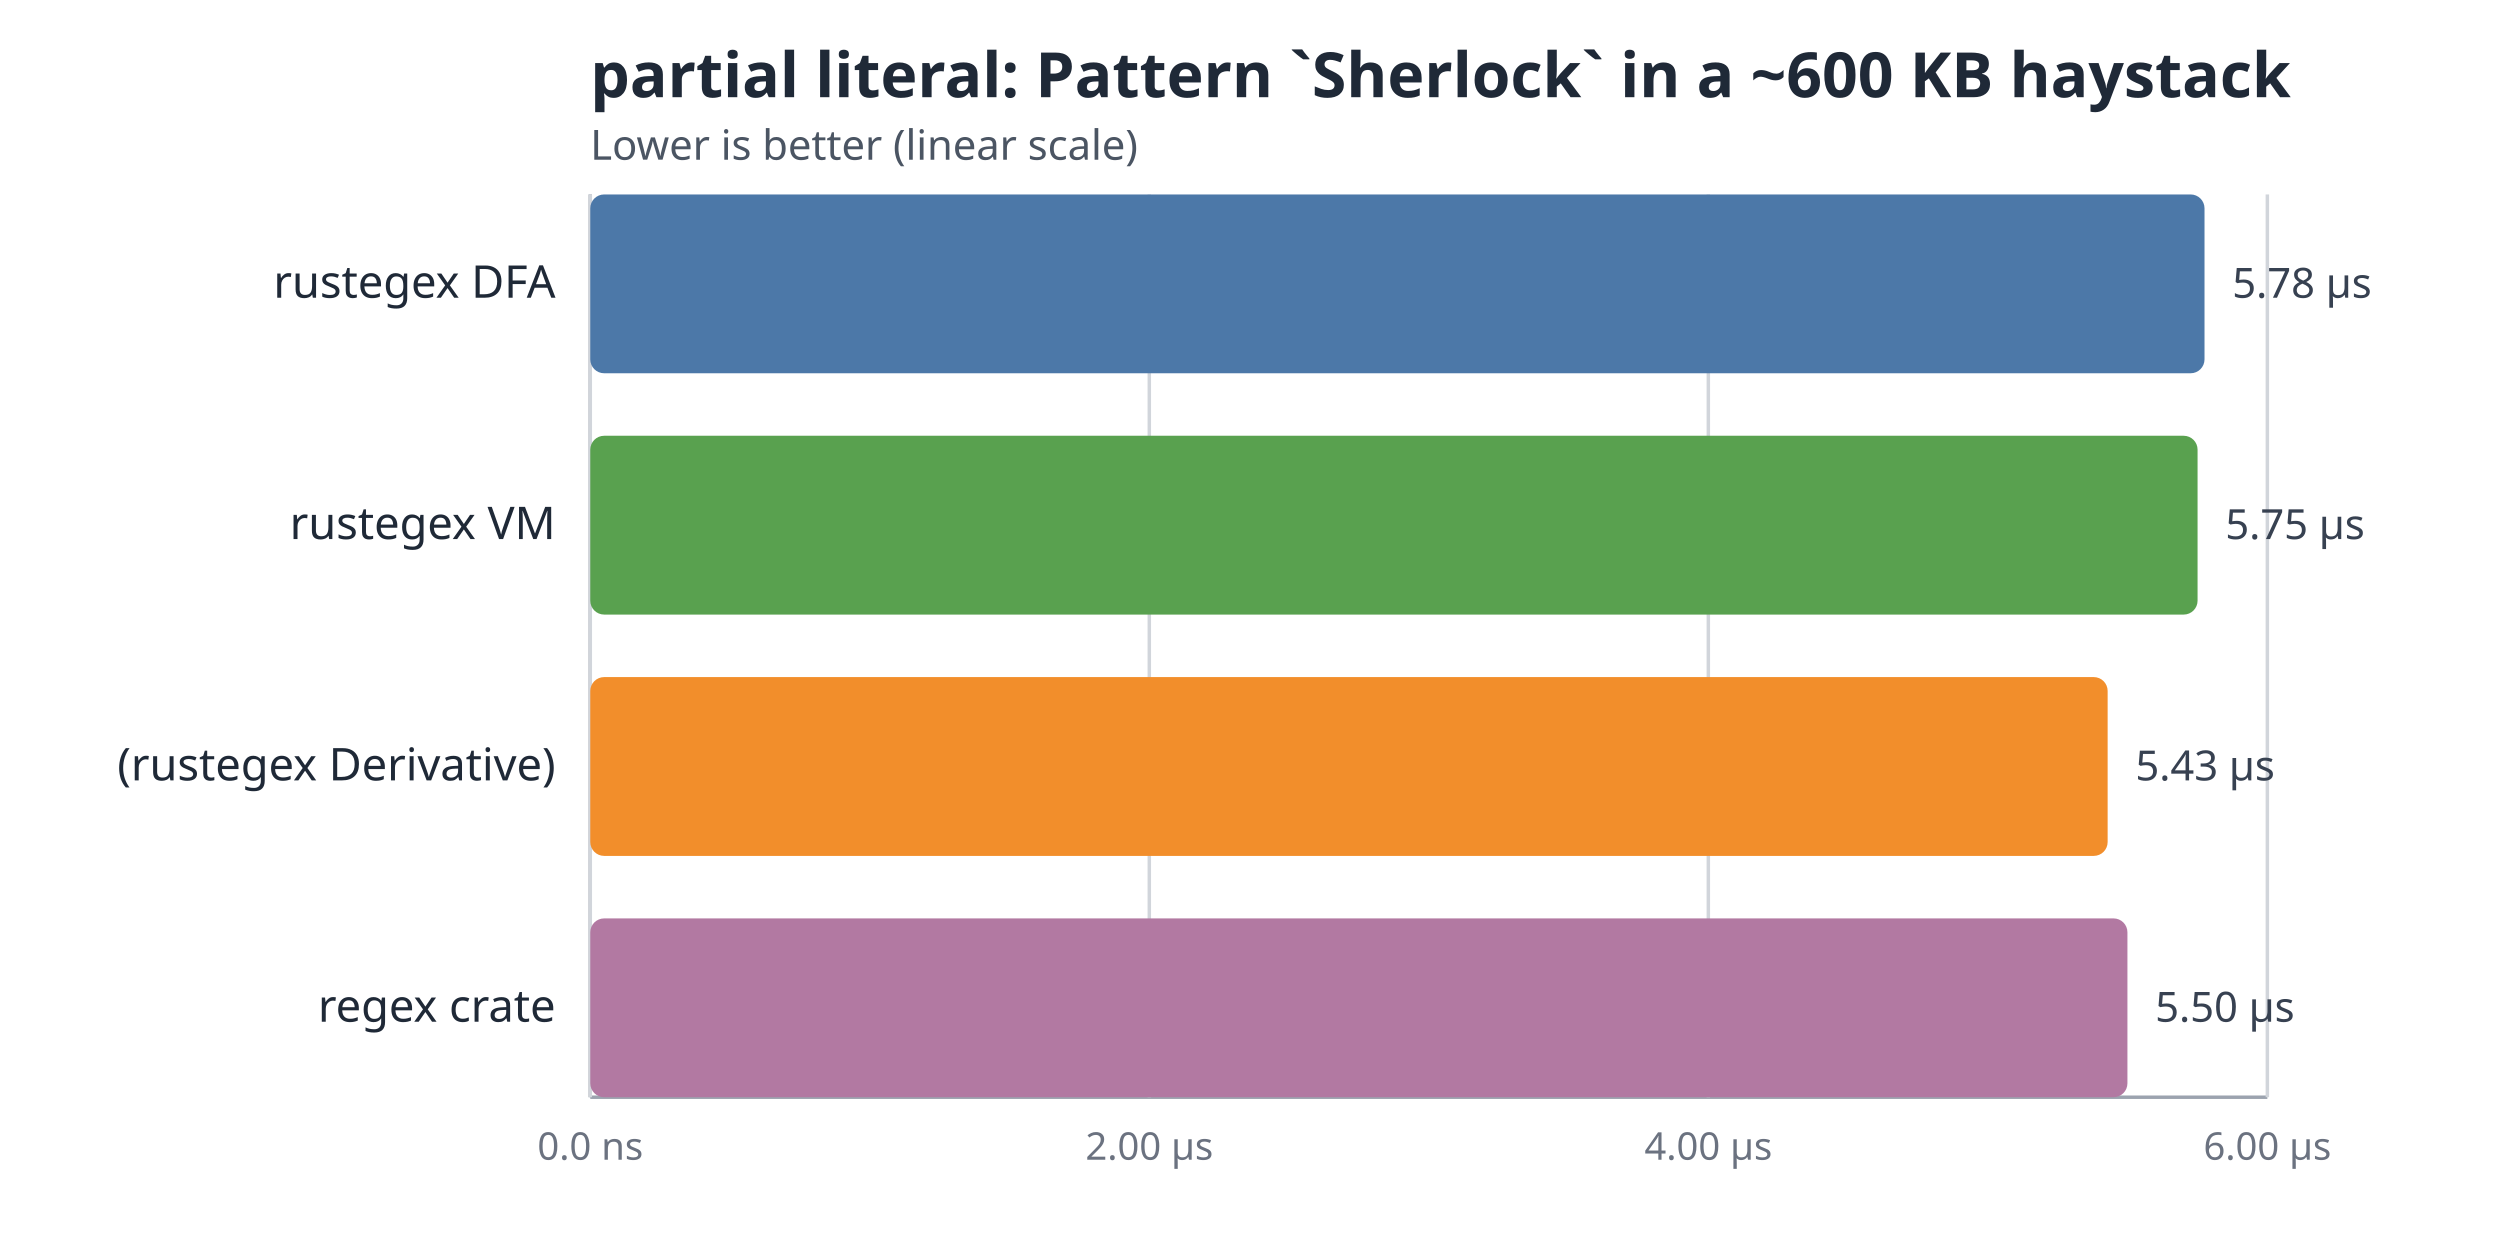
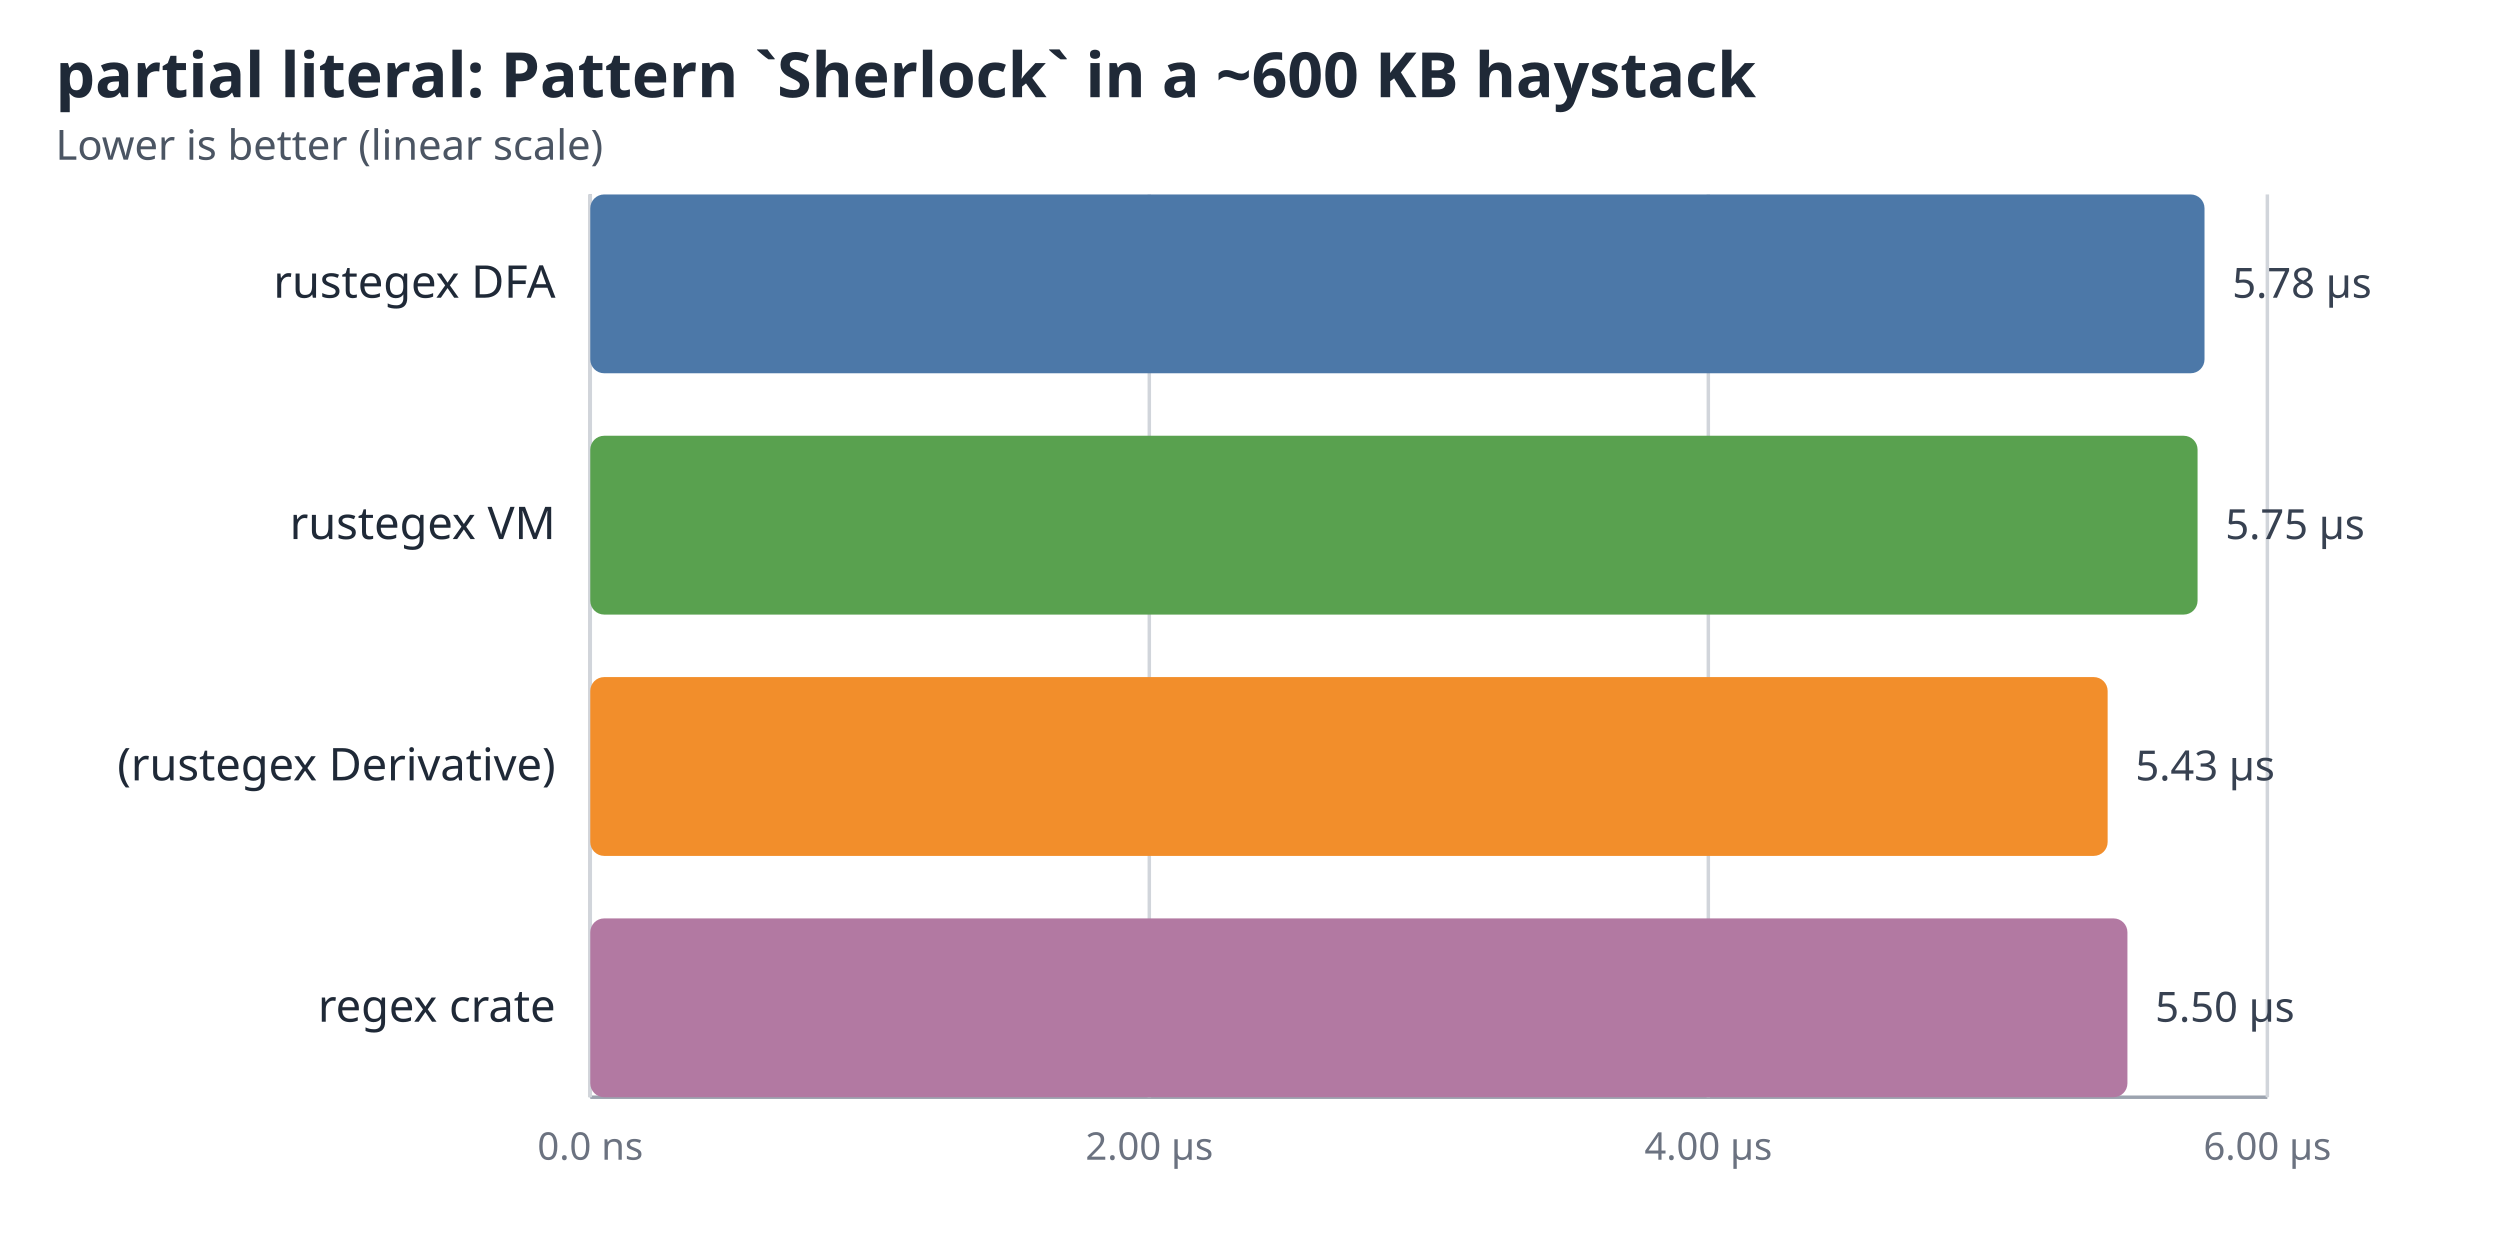
<svg xmlns="http://www.w3.org/2000/svg" width="720" height="360" viewBox="0 0 720 360">
  <rect width="100%" height="100%" fill="#ffffff" />
  <style>text { font-family: ui-sans-serif, system-ui, sans-serif; fill: #1f2937; }.title { font-size: 18px; font-weight: 700; }.subtitle { font-size: 12px; fill: #4b5563; }.label { font-size: 13px; }.value { font-size: 12px; fill: #374151; }.axis { stroke: #9ca3af; stroke-width: 1; }.tick { stroke: #d1d5db; stroke-width: 1; }.tick-label { font-size: 11px; fill: #6b7280; }</style>
-   <text class="title" x="170" y="28">partial literal: Pattern `Sherlock` in a ~600 KB haystack</text>
-   <text class="subtitle" x="170" y="46">Lower is better (linear scale)</text>
+   <text class="title" x="16" y="28">partial literal: Pattern `Sherlock` in a ~600 KB haystack</text>
+   <text class="subtitle" x="16" y="46">Lower is better (linear scale)</text>
  <line class="axis" x1="170" y1="316" x2="653" y2="316" />
  <line class="axis" x1="170" y1="56" x2="170" y2="316" />
  <line class="tick" x1="170.0" y1="56" x2="170.0" y2="316" />
  <text class="tick-label" x="170.0" y="334" text-anchor="middle">0.0 ns</text>
  <line class="tick" x1="331.0" y1="56" x2="331.0" y2="316" />
  <text class="tick-label" x="331.0" y="334" text-anchor="middle">2.00 µs</text>
  <line class="tick" x1="492.0" y1="56" x2="492.0" y2="316" />
  <text class="tick-label" x="492.0" y="334" text-anchor="middle">4.00 µs</text>
  <line class="tick" x1="653.0" y1="56" x2="653.0" y2="316" />
  <text class="tick-label" x="653.0" y="334" text-anchor="middle">6.00 µs</text>
  <rect x="170.0" y="56.0" width="464.9" height="51.5" fill="#4c78a8" rx="4" />
  <text class="label" x="160" y="85.75" text-anchor="end">rustegex DFA</text>
  <text class="value" x="642.9" y="85.75">5.78 µs</text>
  <rect x="170.0" y="125.5" width="462.9" height="51.5" fill="#59a14f" rx="4" />
  <text class="label" x="160" y="155.25" text-anchor="end">rustegex VM</text>
  <text class="value" x="640.9" y="155.25">5.75 µs</text>
  <rect x="170.0" y="195.0" width="437.0" height="51.5" fill="#f28e2b" rx="4" />
  <text class="label" x="160" y="224.75" text-anchor="end">(rustegex Derivative)</text>
  <text class="value" x="615.0" y="224.75">5.43 µs</text>
  <rect x="170.0" y="264.5" width="442.7" height="51.5" fill="#b279a2" rx="4" />
  <text class="label" x="160" y="294.25" text-anchor="end">regex crate</text>
  <text class="value" x="620.7" y="294.25">5.50 µs</text>
</svg>
